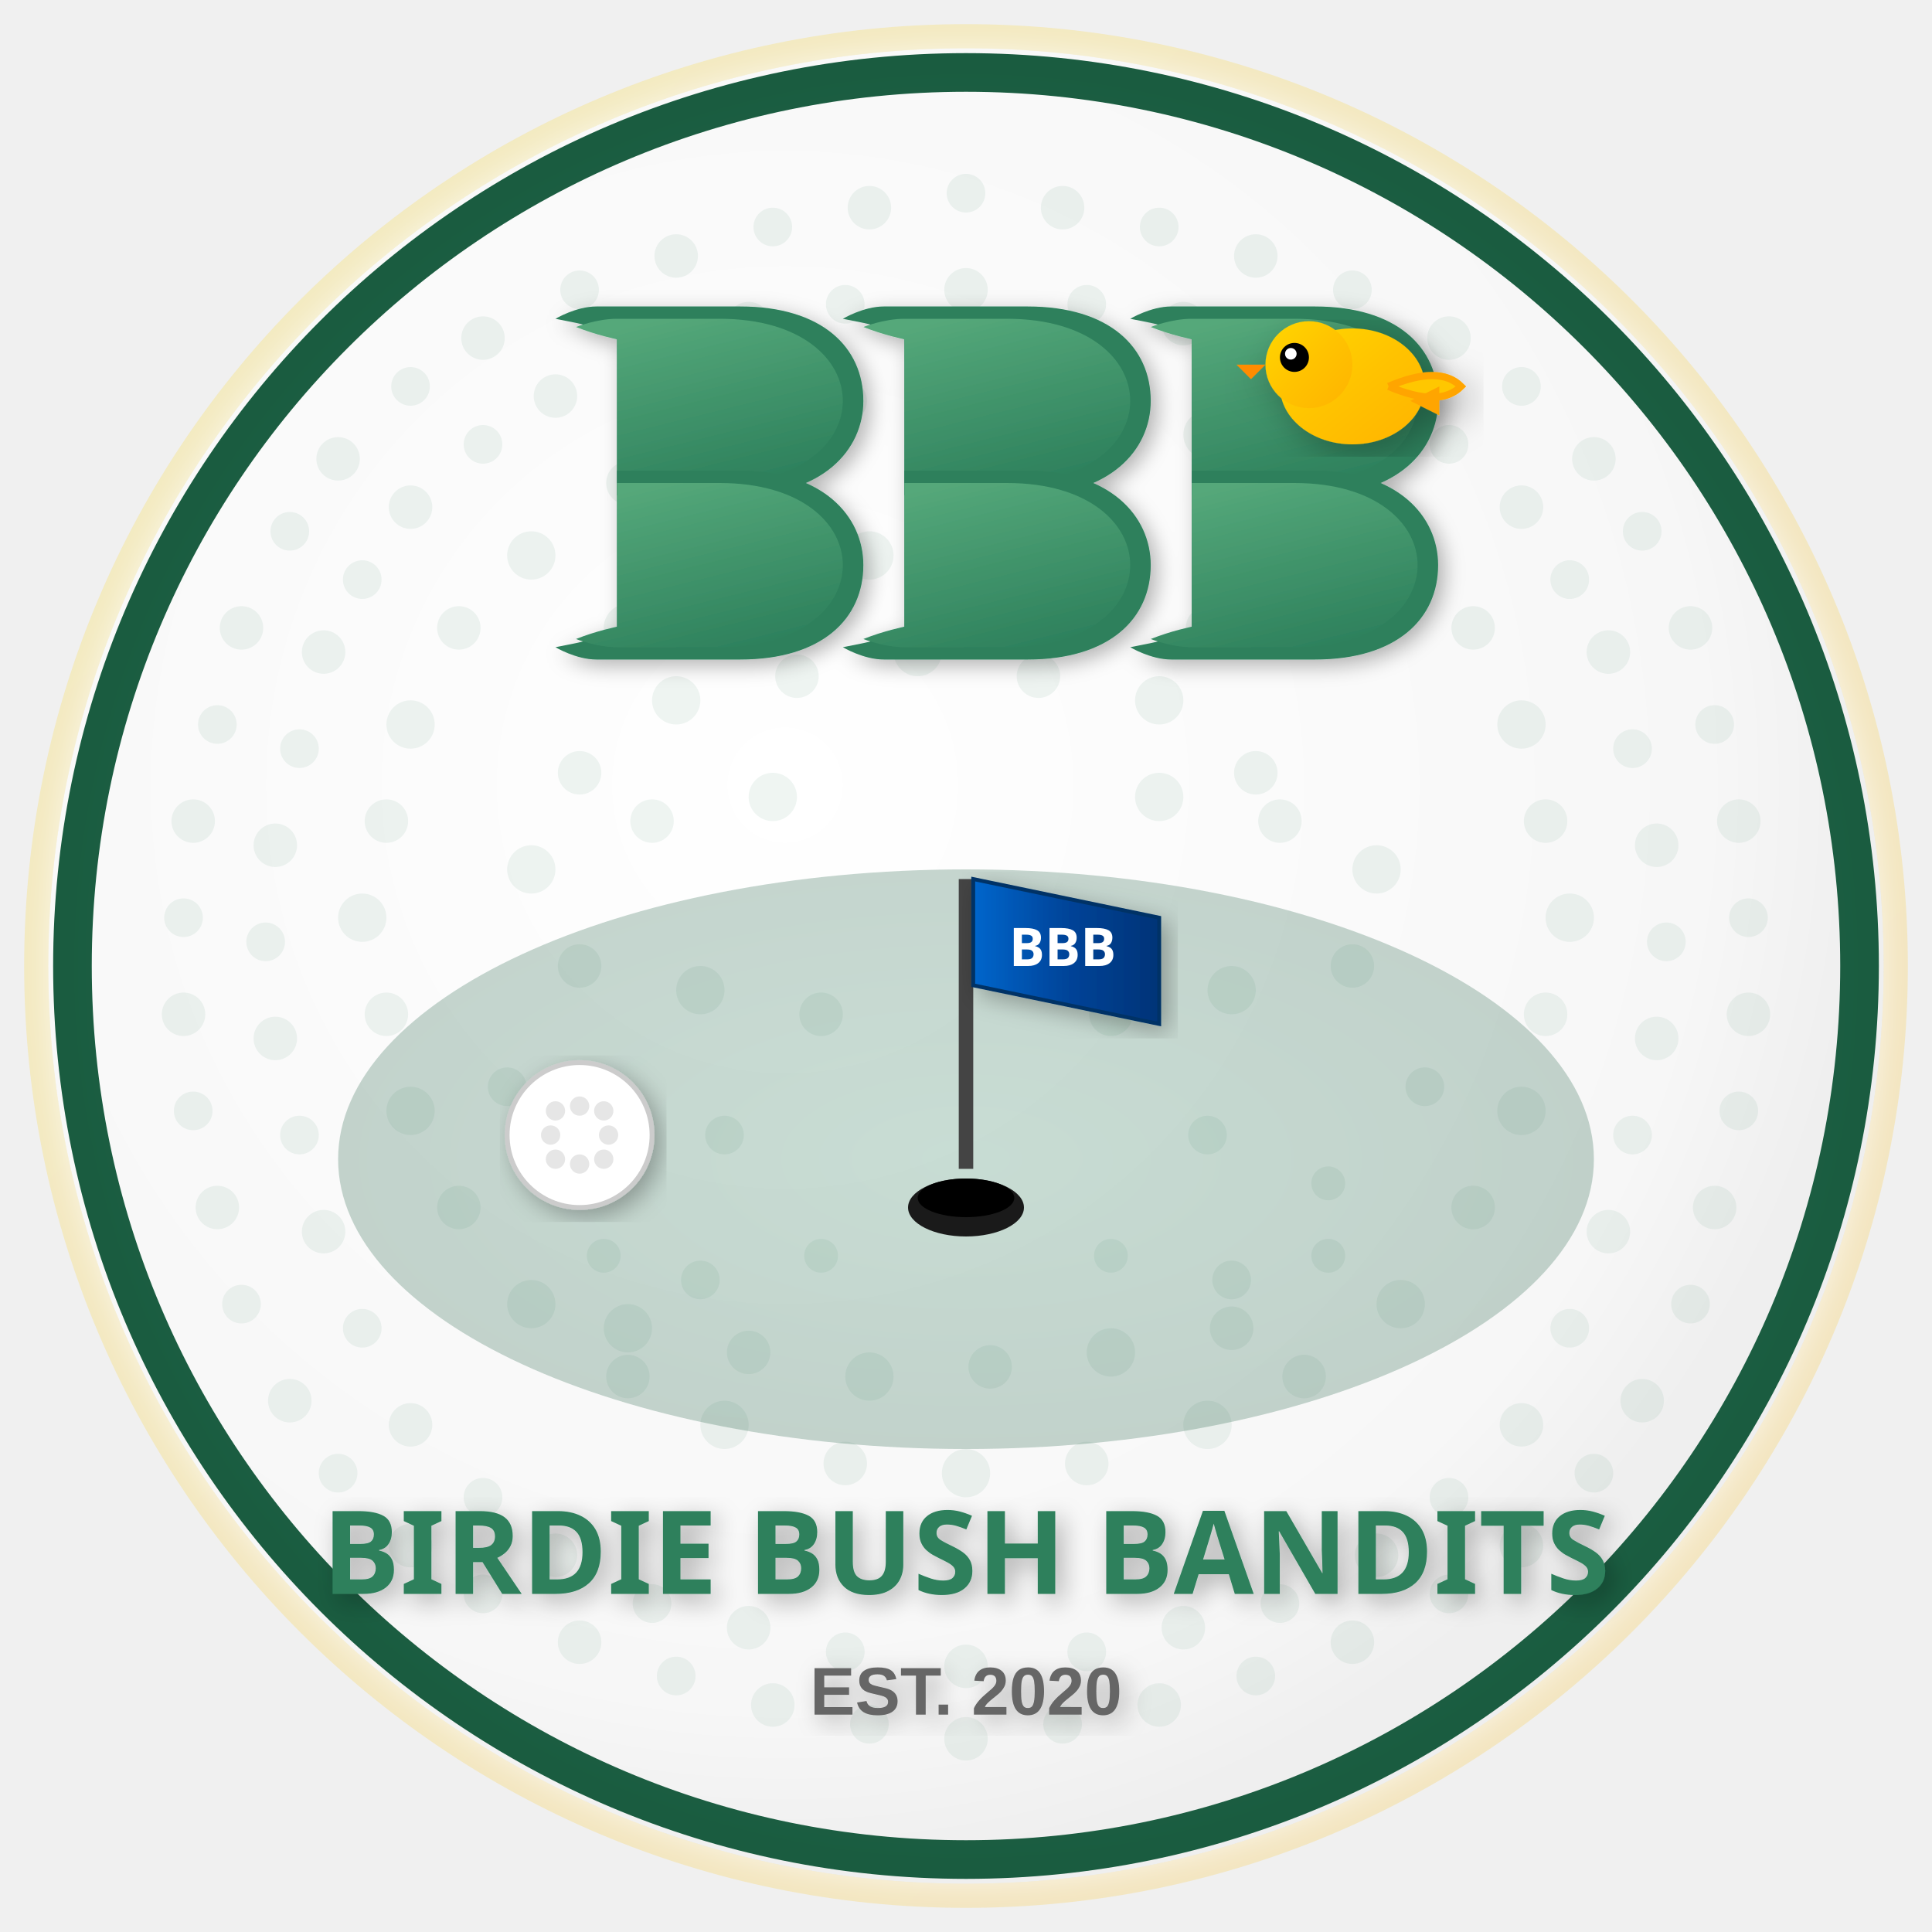
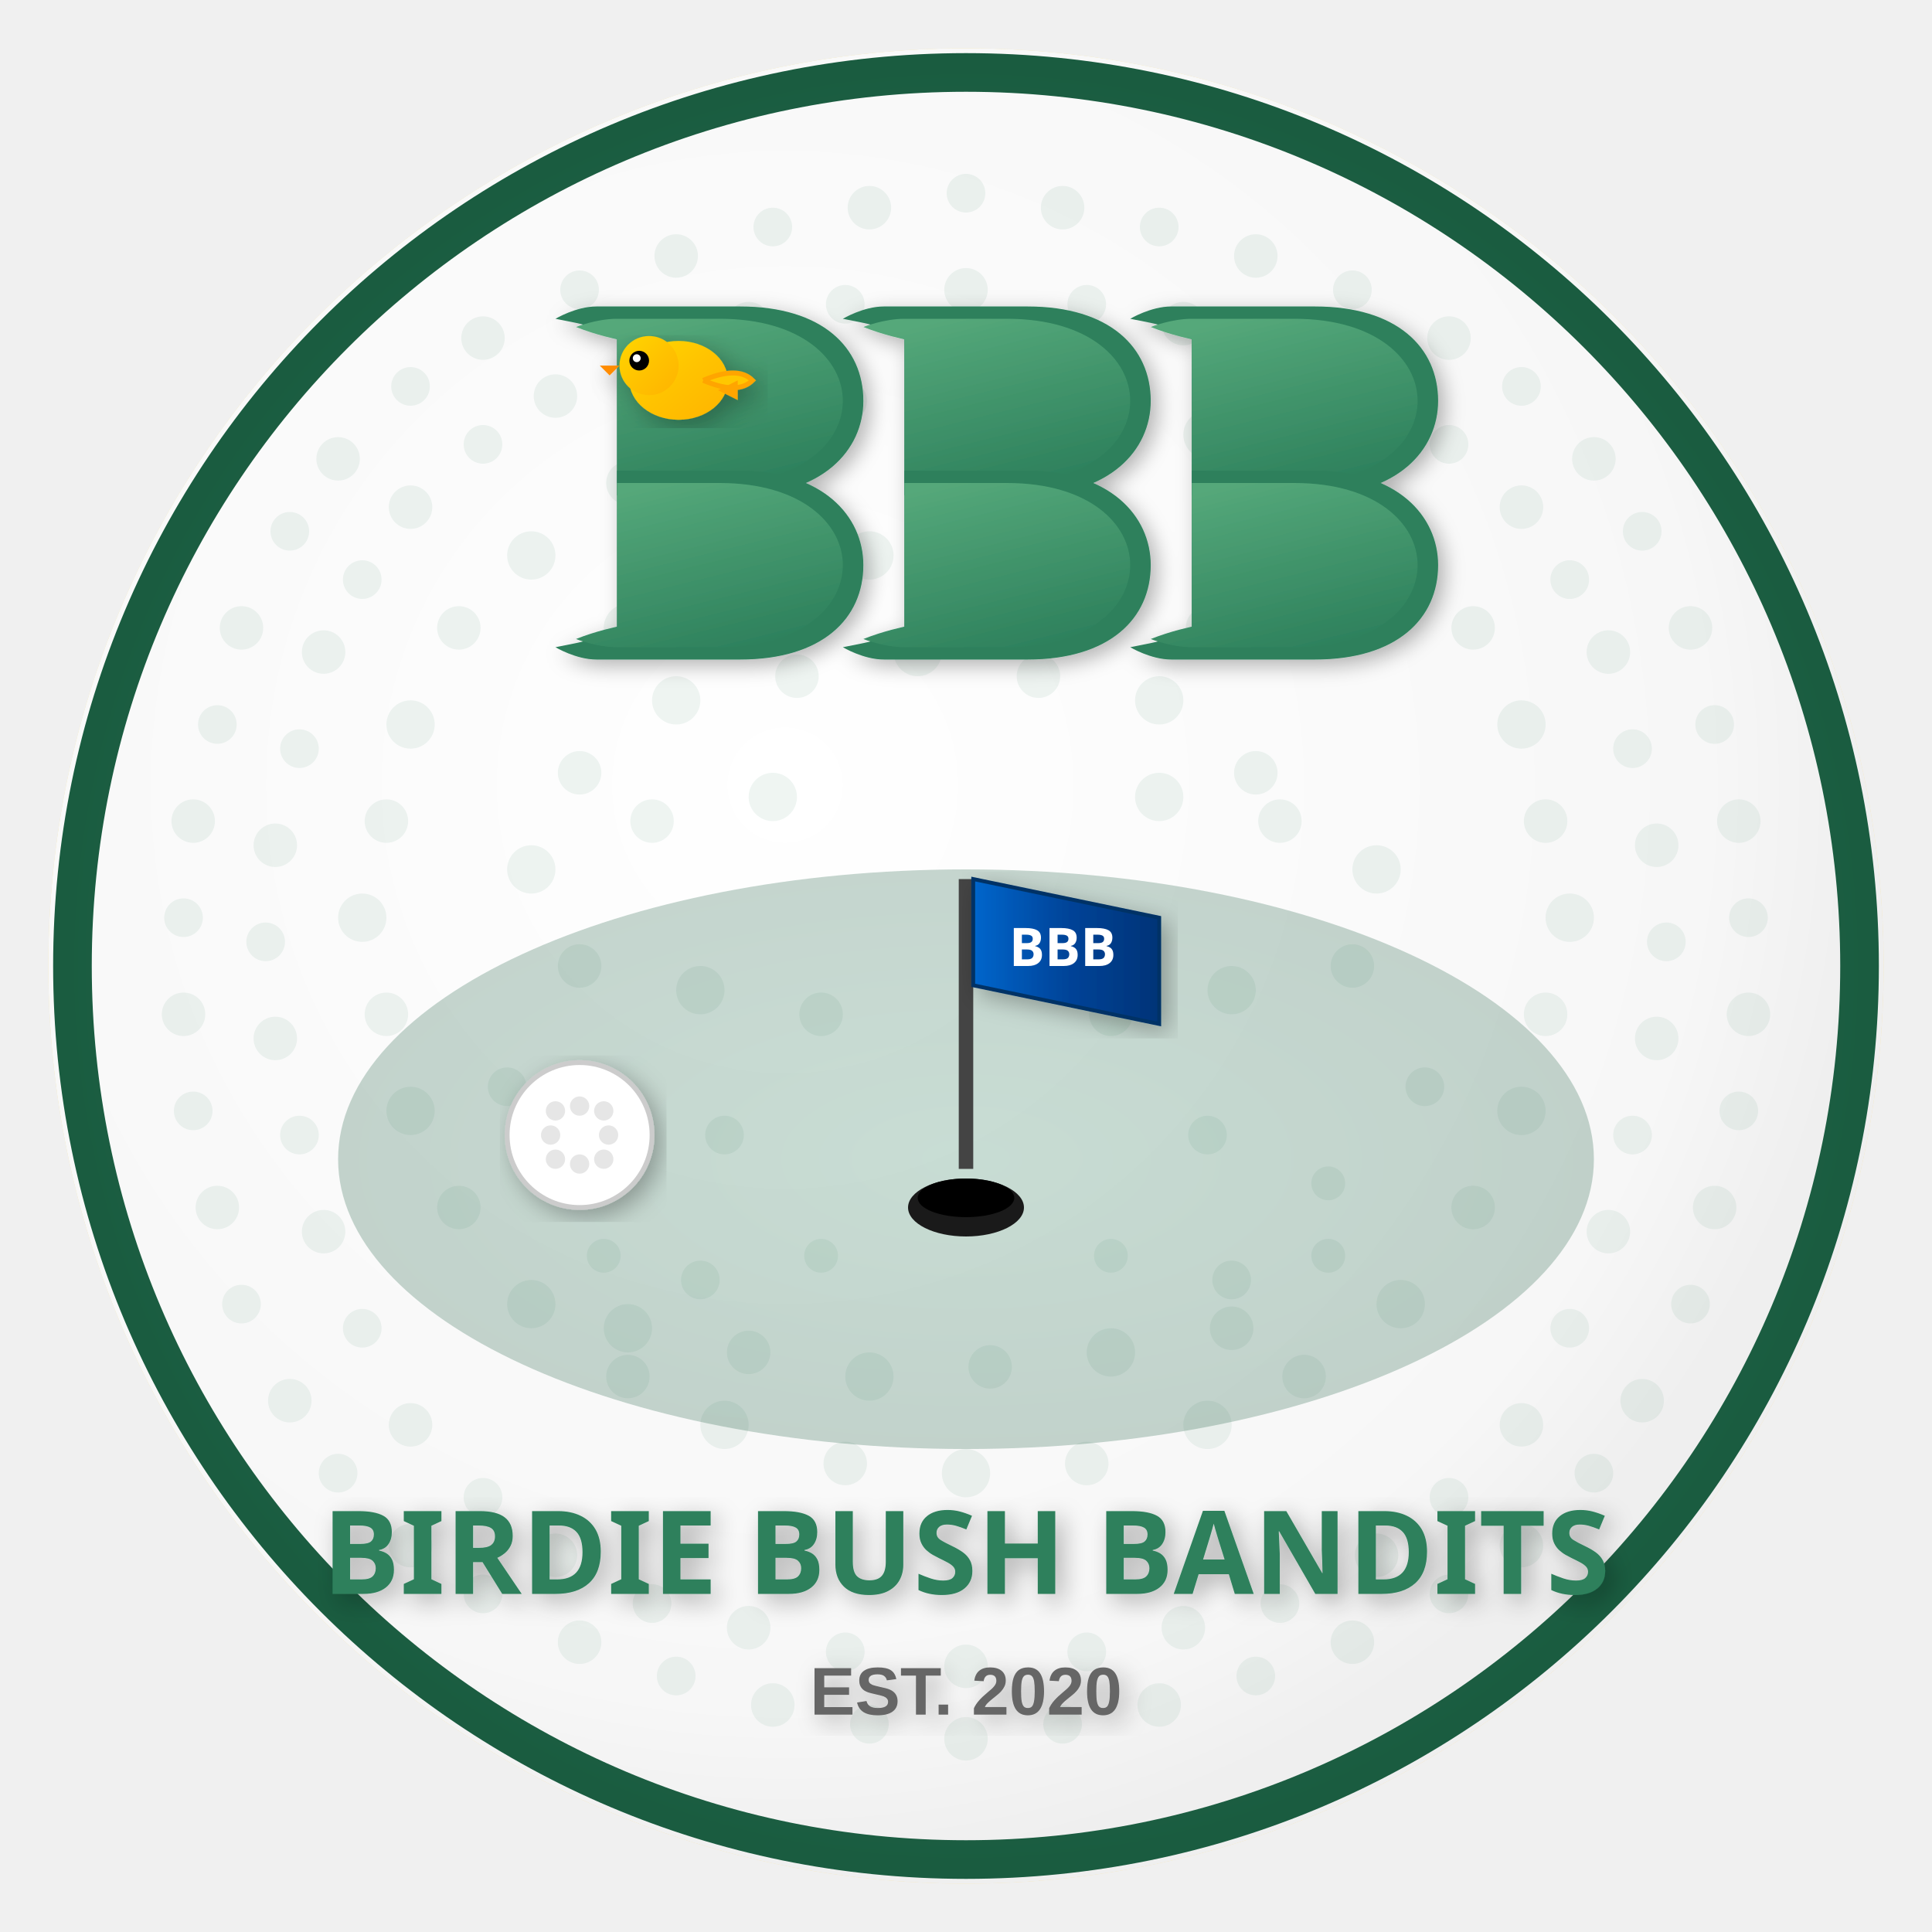
<svg xmlns="http://www.w3.org/2000/svg" viewBox="0 0 400 400">
  <defs>
    <linearGradient id="goldGradient" x1="0%" y1="0%" x2="100%" y2="100%">
      <stop offset="0%" style="stop-color:#FFD700;stop-opacity:1" />
      <stop offset="50%" style="stop-color:#FFC300;stop-opacity:1" />
      <stop offset="100%" style="stop-color:#FFB300;stop-opacity:1" />
    </linearGradient>
    <radialGradient id="greenGradient" cx="50%" cy="50%" r="50%">
      <stop offset="0%" style="stop-color:#2d805c;stop-opacity:1" />
      <stop offset="100%" style="stop-color:#1a5c40;stop-opacity:1" />
    </radialGradient>
    <radialGradient id="ballGradient" cx="40%" cy="40%" r="60%" fx="40%" fy="40%">
      <stop offset="0%" stop-color="#ffffff" />
      <stop offset="85%" stop-color="#f7f7f7" />
      <stop offset="100%" stop-color="#efefef" />
    </radialGradient>
    <linearGradient id="flagGradient" x1="0%" y1="0%" x2="100%" y2="0%">
      <stop offset="0%" style="stop-color:#0066cc;stop-opacity:1" />
      <stop offset="50%" style="stop-color:#004499;stop-opacity:1" />
      <stop offset="100%" style="stop-color:#003377;stop-opacity:1" />
    </linearGradient>
    <linearGradient id="metalGradient" x1="0%" y1="0%" x2="0%" y2="100%">
      <stop offset="0%" style="stop-color:#B8860B;stop-opacity:1" />
      <stop offset="50%" style="stop-color:#8B4513;stop-opacity:1" />
      <stop offset="100%" style="stop-color:#654321;stop-opacity:1" />
    </linearGradient>
    <linearGradient id="letterGradient" x1="30%" y1="0%" x2="70%" y2="100%">
      <stop offset="0%" stop-color="#55a87a" />
      <stop offset="100%" stop-color="#2d805c" />
    </linearGradient>
    <filter id="dropShadow">
      <feDropShadow dx="1.5" dy="1.5" stdDeviation="2.5" flood-color="#000000" flood-opacity="0.3" />
    </filter>
    <filter id="innerGlow">
      <feGaussianBlur in="SourceAlpha" stdDeviation="3" result="blur" />
      <feComposite in="blur" operator="out" in2="SourceAlpha" result="glowA" />
      <feFlood flood-color="#ffffff" flood-opacity="0.6" result="glowC" />
      <feComposite in="glowC" in2="glowA" operator="in" result="glowD" />
      <feMerge>
        <feMergeNode in="glowD" />
        <feMergeNode in="SourceGraphic" />
      </feMerge>
    </filter>
+     <clipPath id="circleClip">
+       <circle cx="200" cy="200" r="190" />
+     </clipPath>
  </defs>
-   <circle cx="200" cy="200" r="195" fill="url(#goldGradient)" opacity="0.2" />
-   <circle cx="200" cy="200" r="190" fill="url(#ballGradient)" filter="url(#innerGlow)" />
-   <circle cx="200" cy="200" r="185" fill="none" stroke="url(#greenGradient)" stroke-width="8" />
-   <g opacity="0.08">
-     <circle cx="200" cy="40" r="4" fill="#2d805c" />
-     <circle cx="180" cy="43" r="4.5" fill="#2d805c" />
-     <circle cx="160" cy="47" r="4" fill="#2d805c" />
-     <circle cx="140" cy="53" r="4.5" fill="#2d805c" />
-     <circle cx="120" cy="60" r="4" fill="#2d805c" />
-     <circle cx="100" cy="70" r="4.5" fill="#2d805c" />
-     <circle cx="85" cy="80" r="4" fill="#2d805c" />
-     <circle cx="70" cy="95" r="4.5" fill="#2d805c" />
-     <circle cx="60" cy="110" r="4" fill="#2d805c" />
-     <circle cx="50" cy="130" r="4.5" fill="#2d805c" />
-     <circle cx="45" cy="150" r="4" fill="#2d805c" />
-     <circle cx="40" cy="170" r="4.5" fill="#2d805c" />
-     <circle cx="38" cy="190" r="4" fill="#2d805c" />
-     <circle cx="38" cy="210" r="4.5" fill="#2d805c" />
-     <circle cx="40" cy="230" r="4" fill="#2d805c" />
-     <circle cx="45" cy="250" r="4.5" fill="#2d805c" />
-     <circle cx="50" cy="270" r="4" fill="#2d805c" />
-     <circle cx="60" cy="290" r="4.5" fill="#2d805c" />
-     <circle cx="70" cy="305" r="4" fill="#2d805c" />
-     <circle cx="85" cy="320" r="4.5" fill="#2d805c" />
-     <circle cx="100" cy="330" r="4" fill="#2d805c" />
-     <circle cx="120" cy="340" r="4.5" fill="#2d805c" />
-     <circle cx="140" cy="347" r="4" fill="#2d805c" />
-     <circle cx="160" cy="353" r="4.5" fill="#2d805c" />
-     <circle cx="180" cy="357" r="4" fill="#2d805c" />
-     <circle cx="200" cy="360" r="4.5" fill="#2d805c" />
-     <circle cx="220" cy="357" r="4" fill="#2d805c" />
-     <circle cx="240" cy="353" r="4.5" fill="#2d805c" />
-     <circle cx="260" cy="347" r="4" fill="#2d805c" />
-     <circle cx="280" cy="340" r="4.5" fill="#2d805c" />
-     <circle cx="300" cy="330" r="4" fill="#2d805c" />
-     <circle cx="315" cy="320" r="4.5" fill="#2d805c" />
-     <circle cx="330" cy="305" r="4" fill="#2d805c" />
-     <circle cx="340" cy="290" r="4.5" fill="#2d805c" />
-     <circle cx="350" cy="270" r="4" fill="#2d805c" />
-     <circle cx="355" cy="250" r="4.5" fill="#2d805c" />
-     <circle cx="360" cy="230" r="4" fill="#2d805c" />
-     <circle cx="362" cy="210" r="4.5" fill="#2d805c" />
-     <circle cx="362" cy="190" r="4" fill="#2d805c" />
-     <circle cx="360" cy="170" r="4.5" fill="#2d805c" />
-     <circle cx="355" cy="150" r="4" fill="#2d805c" />
-     <circle cx="350" cy="130" r="4.5" fill="#2d805c" />
-     <circle cx="340" cy="110" r="4" fill="#2d805c" />
-     <circle cx="330" cy="95" r="4.5" fill="#2d805c" />
-     <circle cx="315" cy="80" r="4" fill="#2d805c" />
-     <circle cx="300" cy="70" r="4.5" fill="#2d805c" />
-     <circle cx="280" cy="60" r="4" fill="#2d805c" />
-     <circle cx="260" cy="53" r="4.5" fill="#2d805c" />
-     <circle cx="240" cy="47" r="4" fill="#2d805c" />
-     <circle cx="220" cy="43" r="4.5" fill="#2d805c" />
-     <circle cx="200" cy="60" r="4.5" fill="#2d805c" />
-     <circle cx="175" cy="63" r="4" fill="#2d805c" />
-     <circle cx="155" cy="67" r="4.5" fill="#2d805c" />
-     <circle cx="135" cy="73" r="4" fill="#2d805c" />
-     <circle cx="115" cy="82" r="4.5" fill="#2d805c" />
-     <circle cx="100" cy="92" r="4" fill="#2d805c" />
-     <circle cx="85" cy="105" r="4.5" fill="#2d805c" />
-     <circle cx="75" cy="120" r="4" fill="#2d805c" />
-     <circle cx="67" cy="135" r="4.5" fill="#2d805c" />
-     <circle cx="62" cy="155" r="4" fill="#2d805c" />
-     <circle cx="57" cy="175" r="4.5" fill="#2d805c" />
-     <circle cx="55" cy="195" r="4" fill="#2d805c" />
-     <circle cx="57" cy="215" r="4.5" fill="#2d805c" />
-     <circle cx="62" cy="235" r="4" fill="#2d805c" />
-     <circle cx="67" cy="255" r="4.5" fill="#2d805c" />
-     <circle cx="75" cy="275" r="4" fill="#2d805c" />
-     <circle cx="85" cy="295" r="4.5" fill="#2d805c" />
-     <circle cx="100" cy="310" r="4" fill="#2d805c" />
-     <circle cx="115" cy="322" r="4.5" fill="#2d805c" />
-     <circle cx="135" cy="332" r="4" fill="#2d805c" />
-     <circle cx="155" cy="337" r="4.5" fill="#2d805c" />
-     <circle cx="175" cy="342" r="4" fill="#2d805c" />
-     <circle cx="200" cy="345" r="4.5" fill="#2d805c" />
-     <circle cx="225" cy="342" r="4" fill="#2d805c" />
-     <circle cx="245" cy="337" r="4.5" fill="#2d805c" />
-     <circle cx="265" cy="332" r="4" fill="#2d805c" />
-     <circle cx="285" cy="322" r="4.5" fill="#2d805c" />
-     <circle cx="300" cy="310" r="4" fill="#2d805c" />
-     <circle cx="315" cy="295" r="4.5" fill="#2d805c" />
-     <circle cx="325" cy="275" r="4" fill="#2d805c" />
-     <circle cx="333" cy="255" r="4.5" fill="#2d805c" />
-     <circle cx="338" cy="235" r="4" fill="#2d805c" />
-     <circle cx="343" cy="215" r="4.5" fill="#2d805c" />
-     <circle cx="345" cy="195" r="4" fill="#2d805c" />
-     <circle cx="343" cy="175" r="4.5" fill="#2d805c" />
-     <circle cx="338" cy="155" r="4" fill="#2d805c" />
-     <circle cx="333" cy="135" r="4.5" fill="#2d805c" />
-     <circle cx="325" cy="120" r="4" fill="#2d805c" />
-     <circle cx="315" cy="105" r="4.5" fill="#2d805c" />
-     <circle cx="300" cy="92" r="4" fill="#2d805c" />
-     <circle cx="285" cy="82" r="4.5" fill="#2d805c" />
-     <circle cx="265" cy="73" r="4" fill="#2d805c" />
-     <circle cx="245" cy="67" r="4.5" fill="#2d805c" />
-     <circle cx="225" cy="63" r="4" fill="#2d805c" />
-     <circle cx="200" cy="80" r="5" fill="#2d805c" />
-     <circle cx="175" cy="83" r="4.5" fill="#2d805c" />
-     <circle cx="150" cy="90" r="5" fill="#2d805c" />
-     <circle cx="130" cy="100" r="4.5" fill="#2d805c" />
-     <circle cx="110" cy="115" r="5" fill="#2d805c" />
-     <circle cx="95" cy="130" r="4.5" fill="#2d805c" />
-     <circle cx="85" cy="150" r="5" fill="#2d805c" />
-     <circle cx="80" cy="170" r="4.5" fill="#2d805c" />
-     <circle cx="75" cy="190" r="5" fill="#2d805c" />
-     <circle cx="80" cy="210" r="4.5" fill="#2d805c" />
-     <circle cx="85" cy="230" r="5" fill="#2d805c" />
-     <circle cx="95" cy="250" r="4.5" fill="#2d805c" />
-     <circle cx="110" cy="270" r="5" fill="#2d805c" />
-     <circle cx="130" cy="285" r="4.5" fill="#2d805c" />
-     <circle cx="150" cy="295" r="5" fill="#2d805c" />
-     <circle cx="175" cy="303" r="4.5" fill="#2d805c" />
-     <circle cx="200" cy="305" r="5" fill="#2d805c" />
-     <circle cx="225" cy="303" r="4.5" fill="#2d805c" />
-     <circle cx="250" cy="295" r="5" fill="#2d805c" />
-     <circle cx="270" cy="285" r="4.5" fill="#2d805c" />
-     <circle cx="290" cy="270" r="5" fill="#2d805c" />
-     <circle cx="305" cy="250" r="4.5" fill="#2d805c" />
-     <circle cx="315" cy="230" r="5" fill="#2d805c" />
-     <circle cx="320" cy="210" r="4.5" fill="#2d805c" />
-     <circle cx="325" cy="190" r="5" fill="#2d805c" />
-     <circle cx="320" cy="170" r="4.5" fill="#2d805c" />
-     <circle cx="315" cy="150" r="5" fill="#2d805c" />
-     <circle cx="305" cy="130" r="4.5" fill="#2d805c" />
-     <circle cx="290" cy="115" r="5" fill="#2d805c" />
-     <circle cx="270" cy="100" r="4.5" fill="#2d805c" />
-     <circle cx="250" cy="90" r="5" fill="#2d805c" />
-     <circle cx="225" cy="83" r="4.5" fill="#2d805c" />
-     <circle cx="130" cy="130" r="5" fill="#2d805c" />
-     <circle cx="155" cy="120" r="4.5" fill="#2d805c" />
-     <circle cx="180" cy="115" r="5" fill="#2d805c" />
-     <circle cx="205" cy="115" r="4.5" fill="#2d805c" />
-     <circle cx="230" cy="120" r="5" fill="#2d805c" />
-     <circle cx="250" cy="130" r="4.5" fill="#2d805c" />
-     <circle cx="120" cy="160" r="4.5" fill="#2d805c" />
-     <circle cx="140" cy="145" r="5" fill="#2d805c" />
-     <circle cx="165" cy="140" r="4.5" fill="#2d805c" />
-     <circle cx="190" cy="135" r="5" fill="#2d805c" />
-     <circle cx="215" cy="140" r="4.5" fill="#2d805c" />
-     <circle cx="240" cy="145" r="5" fill="#2d805c" />
-     <circle cx="260" cy="160" r="4.5" fill="#2d805c" />
-     <circle cx="110" cy="180" r="5" fill="#2d805c" />
-     <circle cx="135" cy="170" r="4.5" fill="#2d805c" />
-     <circle cx="160" cy="165" r="5" fill="#2d805c" />
-     <circle cx="240" cy="165" r="5" fill="#2d805c" />
-     <circle cx="265" cy="170" r="4.5" fill="#2d805c" />
-     <circle cx="285" cy="180" r="5" fill="#2d805c" />
-     <circle cx="120" cy="200" r="4.5" fill="#2d805c" />
-     <circle cx="145" cy="205" r="5" fill="#2d805c" />
-     <circle cx="170" cy="210" r="4.5" fill="#2d805c" />
-     <circle cx="230" cy="210" r="4.5" fill="#2d805c" />
-     <circle cx="255" cy="205" r="5" fill="#2d805c" />
-     <circle cx="280" cy="200" r="4.5" fill="#2d805c" />
-     <circle cx="130" cy="275" r="5" fill="#2d805c" />
-     <circle cx="155" cy="280" r="4.5" fill="#2d805c" />
-     <circle cx="180" cy="285" r="5" fill="#2d805c" />
-     <circle cx="205" cy="283" r="4.5" fill="#2d805c" />
-     <circle cx="230" cy="280" r="5" fill="#2d805c" />
-     <circle cx="255" cy="275" r="4.5" fill="#2d805c" />
-     <circle cx="105" cy="225" r="4" fill="#2d805c" />
-     <circle cx="125" cy="245" r="3.5" fill="#2d805c" />
-     <circle cx="150" cy="235" r="4" fill="#2d805c" />
-     <circle cx="125" cy="260" r="3.5" fill="#2d805c" />
-     <circle cx="145" cy="265" r="4" fill="#2d805c" />
-     <circle cx="170" cy="260" r="3.5" fill="#2d805c" />
-     <circle cx="295" cy="225" r="4" fill="#2d805c" />
-     <circle cx="275" cy="245" r="3.5" fill="#2d805c" />
-     <circle cx="250" cy="235" r="4" fill="#2d805c" />
-     <circle cx="275" cy="260" r="3.5" fill="#2d805c" />
-     <circle cx="255" cy="265" r="4" fill="#2d805c" />
-     <circle cx="230" cy="260" r="3.5" fill="#2d805c" />
+   <g clip-path="url(#circleClip)">
+     <circle cx="200" cy="200" r="195" fill="url(#goldGradient)" opacity="0.2" />
+     <circle cx="200" cy="200" r="190" fill="url(#ballGradient)" filter="url(#innerGlow)" />
+     <circle cx="200" cy="200" r="185" fill="none" stroke="url(#greenGradient)" stroke-width="8" />
+     <g opacity="0.08">
+       <circle cx="200" cy="40" r="4" fill="#2d805c" />
+       <circle cx="180" cy="43" r="4.5" fill="#2d805c" />
+       <circle cx="160" cy="47" r="4" fill="#2d805c" />
+       <circle cx="140" cy="53" r="4.5" fill="#2d805c" />
+       <circle cx="120" cy="60" r="4" fill="#2d805c" />
+       <circle cx="100" cy="70" r="4.5" fill="#2d805c" />
+       <circle cx="85" cy="80" r="4" fill="#2d805c" />
+       <circle cx="70" cy="95" r="4.5" fill="#2d805c" />
+       <circle cx="60" cy="110" r="4" fill="#2d805c" />
+       <circle cx="50" cy="130" r="4.5" fill="#2d805c" />
+       <circle cx="45" cy="150" r="4" fill="#2d805c" />
+       <circle cx="40" cy="170" r="4.5" fill="#2d805c" />
+       <circle cx="38" cy="190" r="4" fill="#2d805c" />
+       <circle cx="38" cy="210" r="4.5" fill="#2d805c" />
+       <circle cx="40" cy="230" r="4" fill="#2d805c" />
+       <circle cx="45" cy="250" r="4.5" fill="#2d805c" />
+       <circle cx="50" cy="270" r="4" fill="#2d805c" />
+       <circle cx="60" cy="290" r="4.5" fill="#2d805c" />
+       <circle cx="70" cy="305" r="4" fill="#2d805c" />
+       <circle cx="85" cy="320" r="4.5" fill="#2d805c" />
+       <circle cx="100" cy="330" r="4" fill="#2d805c" />
+       <circle cx="120" cy="340" r="4.5" fill="#2d805c" />
+       <circle cx="140" cy="347" r="4" fill="#2d805c" />
+       <circle cx="160" cy="353" r="4.5" fill="#2d805c" />
+       <circle cx="180" cy="357" r="4" fill="#2d805c" />
+       <circle cx="200" cy="360" r="4.5" fill="#2d805c" />
+       <circle cx="220" cy="357" r="4" fill="#2d805c" />
+       <circle cx="240" cy="353" r="4.5" fill="#2d805c" />
+       <circle cx="260" cy="347" r="4" fill="#2d805c" />
+       <circle cx="280" cy="340" r="4.5" fill="#2d805c" />
+       <circle cx="300" cy="330" r="4" fill="#2d805c" />
+       <circle cx="315" cy="320" r="4.5" fill="#2d805c" />
+       <circle cx="330" cy="305" r="4" fill="#2d805c" />
+       <circle cx="340" cy="290" r="4.5" fill="#2d805c" />
+       <circle cx="350" cy="270" r="4" fill="#2d805c" />
+       <circle cx="355" cy="250" r="4.5" fill="#2d805c" />
+       <circle cx="360" cy="230" r="4" fill="#2d805c" />
+       <circle cx="362" cy="210" r="4.5" fill="#2d805c" />
+       <circle cx="362" cy="190" r="4" fill="#2d805c" />
+       <circle cx="360" cy="170" r="4.5" fill="#2d805c" />
+       <circle cx="355" cy="150" r="4" fill="#2d805c" />
+       <circle cx="350" cy="130" r="4.5" fill="#2d805c" />
+       <circle cx="340" cy="110" r="4" fill="#2d805c" />
+       <circle cx="330" cy="95" r="4.5" fill="#2d805c" />
+       <circle cx="315" cy="80" r="4" fill="#2d805c" />
+       <circle cx="300" cy="70" r="4.5" fill="#2d805c" />
+       <circle cx="280" cy="60" r="4" fill="#2d805c" />
+       <circle cx="260" cy="53" r="4.5" fill="#2d805c" />
+       <circle cx="240" cy="47" r="4" fill="#2d805c" />
+       <circle cx="220" cy="43" r="4.5" fill="#2d805c" />
+       <circle cx="200" cy="60" r="4.5" fill="#2d805c" />
+       <circle cx="175" cy="63" r="4" fill="#2d805c" />
+       <circle cx="155" cy="67" r="4.5" fill="#2d805c" />
+       <circle cx="135" cy="73" r="4" fill="#2d805c" />
+       <circle cx="115" cy="82" r="4.5" fill="#2d805c" />
+       <circle cx="100" cy="92" r="4" fill="#2d805c" />
+       <circle cx="85" cy="105" r="4.5" fill="#2d805c" />
+       <circle cx="75" cy="120" r="4" fill="#2d805c" />
+       <circle cx="67" cy="135" r="4.5" fill="#2d805c" />
+       <circle cx="62" cy="155" r="4" fill="#2d805c" />
+       <circle cx="57" cy="175" r="4.5" fill="#2d805c" />
+       <circle cx="55" cy="195" r="4" fill="#2d805c" />
+       <circle cx="57" cy="215" r="4.5" fill="#2d805c" />
+       <circle cx="62" cy="235" r="4" fill="#2d805c" />
+       <circle cx="67" cy="255" r="4.5" fill="#2d805c" />
+       <circle cx="75" cy="275" r="4" fill="#2d805c" />
+       <circle cx="85" cy="295" r="4.5" fill="#2d805c" />
+       <circle cx="100" cy="310" r="4" fill="#2d805c" />
+       <circle cx="115" cy="322" r="4.5" fill="#2d805c" />
+       <circle cx="135" cy="332" r="4" fill="#2d805c" />
+       <circle cx="155" cy="337" r="4.5" fill="#2d805c" />
+       <circle cx="175" cy="342" r="4" fill="#2d805c" />
+       <circle cx="200" cy="345" r="4.5" fill="#2d805c" />
+       <circle cx="225" cy="342" r="4" fill="#2d805c" />
+       <circle cx="245" cy="337" r="4.5" fill="#2d805c" />
+       <circle cx="265" cy="332" r="4" fill="#2d805c" />
+       <circle cx="285" cy="322" r="4.5" fill="#2d805c" />
+       <circle cx="300" cy="310" r="4" fill="#2d805c" />
+       <circle cx="315" cy="295" r="4.5" fill="#2d805c" />
+       <circle cx="325" cy="275" r="4" fill="#2d805c" />
+       <circle cx="333" cy="255" r="4.5" fill="#2d805c" />
+       <circle cx="338" cy="235" r="4" fill="#2d805c" />
+       <circle cx="343" cy="215" r="4.5" fill="#2d805c" />
+       <circle cx="345" cy="195" r="4" fill="#2d805c" />
+       <circle cx="343" cy="175" r="4.5" fill="#2d805c" />
+       <circle cx="338" cy="155" r="4" fill="#2d805c" />
+       <circle cx="333" cy="135" r="4.5" fill="#2d805c" />
+       <circle cx="325" cy="120" r="4" fill="#2d805c" />
+       <circle cx="315" cy="105" r="4.5" fill="#2d805c" />
+       <circle cx="300" cy="92" r="4" fill="#2d805c" />
+       <circle cx="285" cy="82" r="4.5" fill="#2d805c" />
+       <circle cx="265" cy="73" r="4" fill="#2d805c" />
+       <circle cx="245" cy="67" r="4.5" fill="#2d805c" />
+       <circle cx="225" cy="63" r="4" fill="#2d805c" />
+       <circle cx="200" cy="80" r="5" fill="#2d805c" />
+       <circle cx="175" cy="83" r="4.5" fill="#2d805c" />
+       <circle cx="150" cy="90" r="5" fill="#2d805c" />
+       <circle cx="130" cy="100" r="4.5" fill="#2d805c" />
+       <circle cx="110" cy="115" r="5" fill="#2d805c" />
+       <circle cx="95" cy="130" r="4.5" fill="#2d805c" />
+       <circle cx="85" cy="150" r="5" fill="#2d805c" />
+       <circle cx="80" cy="170" r="4.5" fill="#2d805c" />
+       <circle cx="75" cy="190" r="5" fill="#2d805c" />
+       <circle cx="80" cy="210" r="4.5" fill="#2d805c" />
+       <circle cx="85" cy="230" r="5" fill="#2d805c" />
+       <circle cx="95" cy="250" r="4.5" fill="#2d805c" />
+       <circle cx="110" cy="270" r="5" fill="#2d805c" />
+       <circle cx="130" cy="285" r="4.5" fill="#2d805c" />
+       <circle cx="150" cy="295" r="5" fill="#2d805c" />
+       <circle cx="175" cy="303" r="4.5" fill="#2d805c" />
+       <circle cx="200" cy="305" r="5" fill="#2d805c" />
+       <circle cx="225" cy="303" r="4.5" fill="#2d805c" />
+       <circle cx="250" cy="295" r="5" fill="#2d805c" />
+       <circle cx="270" cy="285" r="4.5" fill="#2d805c" />
+       <circle cx="290" cy="270" r="5" fill="#2d805c" />
+       <circle cx="305" cy="250" r="4.5" fill="#2d805c" />
+       <circle cx="315" cy="230" r="5" fill="#2d805c" />
+       <circle cx="320" cy="210" r="4.5" fill="#2d805c" />
+       <circle cx="325" cy="190" r="5" fill="#2d805c" />
+       <circle cx="320" cy="170" r="4.5" fill="#2d805c" />
+       <circle cx="315" cy="150" r="5" fill="#2d805c" />
+       <circle cx="305" cy="130" r="4.5" fill="#2d805c" />
+       <circle cx="290" cy="115" r="5" fill="#2d805c" />
+       <circle cx="270" cy="100" r="4.5" fill="#2d805c" />
+       <circle cx="250" cy="90" r="5" fill="#2d805c" />
+       <circle cx="225" cy="83" r="4.5" fill="#2d805c" />
+       <circle cx="130" cy="130" r="5" fill="#2d805c" />
+       <circle cx="155" cy="120" r="4.5" fill="#2d805c" />
+       <circle cx="180" cy="115" r="5" fill="#2d805c" />
+       <circle cx="205" cy="115" r="4.5" fill="#2d805c" />
+       <circle cx="230" cy="120" r="5" fill="#2d805c" />
+       <circle cx="250" cy="130" r="4.5" fill="#2d805c" />
+       <circle cx="120" cy="160" r="4.5" fill="#2d805c" />
+       <circle cx="140" cy="145" r="5" fill="#2d805c" />
+       <circle cx="165" cy="140" r="4.5" fill="#2d805c" />
+       <circle cx="190" cy="135" r="5" fill="#2d805c" />
+       <circle cx="215" cy="140" r="4.5" fill="#2d805c" />
+       <circle cx="240" cy="145" r="5" fill="#2d805c" />
+       <circle cx="260" cy="160" r="4.5" fill="#2d805c" />
+       <circle cx="110" cy="180" r="5" fill="#2d805c" />
+       <circle cx="135" cy="170" r="4.5" fill="#2d805c" />
+       <circle cx="160" cy="165" r="5" fill="#2d805c" />
+       <circle cx="240" cy="165" r="5" fill="#2d805c" />
+       <circle cx="265" cy="170" r="4.5" fill="#2d805c" />
+       <circle cx="285" cy="180" r="5" fill="#2d805c" />
+       <circle cx="120" cy="200" r="4.5" fill="#2d805c" />
+       <circle cx="145" cy="205" r="5" fill="#2d805c" />
+       <circle cx="170" cy="210" r="4.5" fill="#2d805c" />
+       <circle cx="230" cy="210" r="4.5" fill="#2d805c" />
+       <circle cx="255" cy="205" r="5" fill="#2d805c" />
+       <circle cx="280" cy="200" r="4.5" fill="#2d805c" />
+       <circle cx="130" cy="275" r="5" fill="#2d805c" />
+       <circle cx="155" cy="280" r="4.5" fill="#2d805c" />
+       <circle cx="180" cy="285" r="5" fill="#2d805c" />
+       <circle cx="205" cy="283" r="4.5" fill="#2d805c" />
+       <circle cx="230" cy="280" r="5" fill="#2d805c" />
+       <circle cx="255" cy="275" r="4.5" fill="#2d805c" />
+       <circle cx="105" cy="225" r="4" fill="#2d805c" />
+       <circle cx="125" cy="245" r="3.5" fill="#2d805c" />
+       <circle cx="150" cy="235" r="4" fill="#2d805c" />
+       <circle cx="125" cy="260" r="3.5" fill="#2d805c" />
+       <circle cx="145" cy="265" r="4" fill="#2d805c" />
+       <circle cx="170" cy="260" r="3.5" fill="#2d805c" />
+       <circle cx="295" cy="225" r="4" fill="#2d805c" />
+       <circle cx="275" cy="245" r="3.5" fill="#2d805c" />
+       <circle cx="250" cy="235" r="4" fill="#2d805c" />
+       <circle cx="275" cy="260" r="3.5" fill="#2d805c" />
+       <circle cx="255" cy="265" r="4" fill="#2d805c" />
+       <circle cx="230" cy="260" r="3.5" fill="#2d805c" />
+     </g>
+     <ellipse cx="200" cy="240" rx="130" ry="60" fill="url(#greenGradient)" opacity="0.25" />
+     <ellipse cx="200" cy="250" rx="12" ry="6" fill="#1a1a1a" />
+     <ellipse cx="200" cy="248" rx="10" ry="4" fill="#000000" />
+     <g transform="translate(200, 242)">
+       <rect x="-1.5" y="-60" width="3" height="60" fill="#444444" />
+       <g filter="url(#dropShadow)">
+         <path d="M 1.5 -60 L 40 -52 L 40 -30 L 1.5 -38 Z" fill="url(#flagGradient)" />
+         <path d="M 1.5 -60 L 40 -52 L 40 -30 L 1.5 -38 Z" fill="none" stroke="#003366" stroke-width="0.8" />
+       </g>
+       <text x="20" y="-42" font-family="Arial Black, sans-serif" font-size="11" font-weight="bold" text-anchor="middle" fill="white">BBB</text>
+     </g>
+     <g transform="translate(200, 100) scale(0.85)" filter="url(#dropShadow)">
+       <g>
+         <path d="M-100,-40 C-100,-40 -95,-43 -90,-43 L-55,-43 C-35,-43 -25,-33 -25,-20 C-25,-8 -35,3 -55,3 L-85,3 L-85,-35 C-85,-35 -90,-38 -95,-39 Z" fill="#2d805c" />
+         <path d="M-95,-38 C-95,-38 -90,-40 -85,-40 L-60,-40 C-40,-40 -30,-30 -30,-20 C-30,-10 -40,0 -60,0 L-85,0 L-85,-35 C-85,-35 -90,-36 -95,-38 Z" fill="url(#letterGradient)" />
+         <path d="M-100,40 C-100,40 -95,43 -90,43 L-55,43 C-35,43 -25,33 -25,20 C-25,8 -35,-3 -55,-3 L-85,-3 L-85,35 C-85,35 -90,38 -95,39 Z" fill="#2d805c" />
+         <path d="M-95,38 C-95,38 -90,40 -85,40 L-60,40 C-40,40 -30,30 -30,20 C-30,10 -40,0 -60,0 L-85,0 L-85,35 C-85,35 -90,36 -95,38 Z" fill="url(#letterGradient)" />
+         <path d="M-30,-40 C-30,-40 -25,-43 -20,-43 L15,-43 C35,-43 45,-33 45,-20 C45,-8 35,3 15,3 L-15,3 L-15,-35 C-15,-35 -20,-38 -25,-39 Z" fill="#2d805c" />
+         <path d="M-25,-38 C-25,-38 -20,-40 -15,-40 L10,-40 C30,-40 40,-30 40,-20 C40,-10 30,0 10,0 L-15,0 L-15,-35 C-15,-35 -20,-36 -25,-38 Z" fill="url(#letterGradient)" />
+         <path d="M-30,40 C-30,40 -25,43 -20,43 L15,43 C35,43 45,33 45,20 C45,8 35,-3 15,-3 L-15,-3 L-15,35 C-15,35 -20,38 -25,39 Z" fill="#2d805c" />
+         <path d="M-25,38 C-25,38 -20,40 -15,40 L10,40 C30,40 40,30 40,20 C40,10 30,0 10,0 L-15,0 L-15,35 C-15,35 -20,36 -25,38 Z" fill="url(#letterGradient)" />
+         <path d="M40,-40 C40,-40 45,-43 50,-43 L85,-43 C105,-43 115,-33 115,-20 C115,-8 105,3 85,3 L55,3 L55,-35 C55,-35 50,-38 45,-39 Z" fill="#2d805c" />
+         <path d="M45,-38 C45,-38 50,-40 55,-40 L80,-40 C100,-40 110,-30 110,-20 C110,-10 100,0 80,0 L55,0 L55,-35 C55,-35 50,-36 45,-38 Z" fill="url(#letterGradient)" />
+         <path d="M40,40 C40,40 45,43 50,43 L85,43 C105,43 115,33 115,20 C115,8 105,-3 85,-3 L55,-3 L55,35 C55,35 50,38 45,39 Z" fill="#2d805c" />
+         <path d="M45,38 C45,38 50,40 55,40 L80,40 C100,40 110,30 110,20 C110,10 100,0 80,0 L55,0 L55,35 C55,35 50,36 45,38 Z" fill="url(#letterGradient)" />
+       </g>
+       <g transform="translate(-70, -25) scale(1.2)" filter="url(#dropShadow)">
+         <ellipse cx="0" cy="0" rx="10" ry="8" fill="url(#goldGradient)" />
+         <circle cx="-6" cy="-3" r="6" fill="url(#goldGradient)" />
+         <path d="M -12 -3 L -16 -3 L -14 -1 Z" fill="#FF8C00" />
+         <circle cx="-8" cy="-4" r="2" fill="#000000" />
+         <circle cx="-8.5" cy="-4.5" r="0.8" fill="#ffffff" />
+         <path d="M 5 0 Q 12 -3 15 0 Q 12 3 5 0" fill="#FFC700" stroke="#FFA500" stroke-width="1" />
+         <path d="M 8 2 L 12 0 L 12 4 Z" fill="#FFA500" />
+       </g>
+     </g>
+     <g transform="translate(120, 235)">
+       <circle cx="0" cy="0" r="15" fill="white" stroke="#cccccc" stroke-width="1" filter="url(#dropShadow)" />
+       <circle cx="-5" cy="-5" r="2" fill="#e6e6e6" />
+       <circle cx="0" cy="-6" r="2" fill="#e6e6e6" />
+       <circle cx="5" cy="-5" r="2" fill="#e6e6e6" />
+       <circle cx="-6" cy="0" r="2" fill="#e6e6e6" />
+       <circle cx="6" cy="0" r="2" fill="#e6e6e6" />
+       <circle cx="-5" cy="5" r="2" fill="#e6e6e6" />
+       <circle cx="0" cy="6" r="2" fill="#e6e6e6" />
+       <circle cx="5" cy="5" r="2" fill="#e6e6e6" />
+     </g>
+     <g filter="url(#dropShadow)">
+       <text x="200" y="330" font-family="Impact, Arial Black, sans-serif" font-size="24" font-weight="900" text-anchor="middle" fill="#2d805c">BIRDIE BUSH BANDITS</text>
+       <text x="200" y="355" font-family="Arial, sans-serif" font-size="14" font-weight="bold" text-anchor="middle" fill="#666666">EST. 2020</text>
+     </g>
  </g>
-   <ellipse cx="200" cy="240" rx="130" ry="60" fill="url(#greenGradient)" opacity="0.25" />
-   <ellipse cx="200" cy="250" rx="12" ry="6" fill="#1a1a1a" />
-   <ellipse cx="200" cy="248" rx="10" ry="4" fill="#000000" />
-   <g transform="translate(200, 242)">
-     <rect x="-1.5" y="-60" width="3" height="60" fill="#444444" />
-     <g filter="url(#dropShadow)">
-       <path d="M 1.5 -60 L 40 -52 L 40 -30 L 1.5 -38 Z" fill="url(#flagGradient)" />
-       <path d="M 1.5 -60 L 40 -52 L 40 -30 L 1.5 -38 Z" fill="none" stroke="#003366" stroke-width="0.8" />
-     </g>
-     <text x="20" y="-42" font-family="Arial Black, sans-serif" font-size="11" font-weight="bold" text-anchor="middle" fill="white">BBB</text>
-   </g>
-   <g transform="translate(200, 100) scale(0.85)" filter="url(#dropShadow)">
-     <g>
-       <path d="M-100,-40 C-100,-40 -95,-43 -90,-43 L-55,-43 C-35,-43 -25,-33 -25,-20 C-25,-8 -35,3 -55,3 L-85,3 L-85,-35 C-85,-35 -90,-38 -95,-39 Z" fill="#2d805c" />
-       <path d="M-95,-38 C-95,-38 -90,-40 -85,-40 L-60,-40 C-40,-40 -30,-30 -30,-20 C-30,-10 -40,0 -60,0 L-85,0 L-85,-35 C-85,-35 -90,-36 -95,-38 Z" fill="url(#letterGradient)" />
-       <path d="M-100,40 C-100,40 -95,43 -90,43 L-55,43 C-35,43 -25,33 -25,20 C-25,8 -35,-3 -55,-3 L-85,-3 L-85,35 C-85,35 -90,38 -95,39 Z" fill="#2d805c" />
-       <path d="M-95,38 C-95,38 -90,40 -85,40 L-60,40 C-40,40 -30,30 -30,20 C-30,10 -40,0 -60,0 L-85,0 L-85,35 C-85,35 -90,36 -95,38 Z" fill="url(#letterGradient)" />
-       <path d="M-30,-40 C-30,-40 -25,-43 -20,-43 L15,-43 C35,-43 45,-33 45,-20 C45,-8 35,3 15,3 L-15,3 L-15,-35 C-15,-35 -20,-38 -25,-39 Z" fill="#2d805c" />
-       <path d="M-25,-38 C-25,-38 -20,-40 -15,-40 L10,-40 C30,-40 40,-30 40,-20 C40,-10 30,0 10,0 L-15,0 L-15,-35 C-15,-35 -20,-36 -25,-38 Z" fill="url(#letterGradient)" />
-       <path d="M-30,40 C-30,40 -25,43 -20,43 L15,43 C35,43 45,33 45,20 C45,8 35,-3 15,-3 L-15,-3 L-15,35 C-15,35 -20,38 -25,39 Z" fill="#2d805c" />
-       <path d="M-25,38 C-25,38 -20,40 -15,40 L10,40 C30,40 40,30 40,20 C40,10 30,0 10,0 L-15,0 L-15,35 C-15,35 -20,36 -25,38 Z" fill="url(#letterGradient)" />
-       <path d="M40,-40 C40,-40 45,-43 50,-43 L85,-43 C105,-43 115,-33 115,-20 C115,-8 105,3 85,3 L55,3 L55,-35 C55,-35 50,-38 45,-39 Z" fill="#2d805c" />
-       <path d="M45,-38 C45,-38 50,-40 55,-40 L80,-40 C100,-40 110,-30 110,-20 C110,-10 100,0 80,0 L55,0 L55,-35 C55,-35 50,-36 45,-38 Z" fill="url(#letterGradient)" />
-       <path d="M40,40 C40,40 45,43 50,43 L85,43 C105,43 115,33 115,20 C115,8 105,-3 85,-3 L55,-3 L55,35 C55,35 50,38 45,39 Z" fill="#2d805c" />
-       <path d="M45,38 C45,38 50,40 55,40 L80,40 C100,40 110,30 110,20 C110,10 100,0 80,0 L55,0 L55,35 C55,35 50,36 45,38 Z" fill="url(#letterGradient)" />
-     </g>
-   </g>
-   <g id="birdie" transform="translate(280, 80) scale(1.5)" filter="url(#dropShadow)">
-     <ellipse cx="0" cy="0" rx="10" ry="8" fill="url(#goldGradient)" />
-     <circle cx="-6" cy="-3" r="6" fill="url(#goldGradient)" />
-     <path d="M -12 -3 L -16 -3 L -14 -1 Z" fill="#FF8C00" />
-     <circle cx="-8" cy="-4" r="2" fill="#000000" />
-     <circle cx="-8.5" cy="-4.5" r="0.8" fill="#ffffff" />
-     <path d="M 5 0 Q 12 -3 15 0 Q 12 3 5 0" fill="#FFC700" stroke="#FFA500" stroke-width="1" />
-     <path d="M 8 2 L 12 0 L 12 4 Z" fill="#FFA500" />
-   </g>
-   <g transform="translate(120, 235)">
-     <circle cx="0" cy="0" r="15" fill="white" stroke="#cccccc" stroke-width="1" filter="url(#dropShadow)" />
-     <circle cx="-5" cy="-5" r="2" fill="#e6e6e6" />
-     <circle cx="0" cy="-6" r="2" fill="#e6e6e6" />
-     <circle cx="5" cy="-5" r="2" fill="#e6e6e6" />
-     <circle cx="-6" cy="0" r="2" fill="#e6e6e6" />
-     <circle cx="6" cy="0" r="2" fill="#e6e6e6" />
-     <circle cx="-5" cy="5" r="2" fill="#e6e6e6" />
-     <circle cx="0" cy="6" r="2" fill="#e6e6e6" />
-     <circle cx="5" cy="5" r="2" fill="#e6e6e6" />
-   </g>
-   <g filter="url(#dropShadow)">
-     <text x="200" y="330" font-family="Impact, Arial Black, sans-serif" font-size="24" font-weight="900" text-anchor="middle" fill="#2d805c">BIRDIE BUSH BANDITS</text>
-     <text x="200" y="355" font-family="Arial, sans-serif" font-size="14" font-weight="bold" text-anchor="middle" fill="#666666">EST. 2020</text>
-   </g>
+   <circle cx="200" cy="200" r="190" fill="none" stroke="none" />
</svg>
